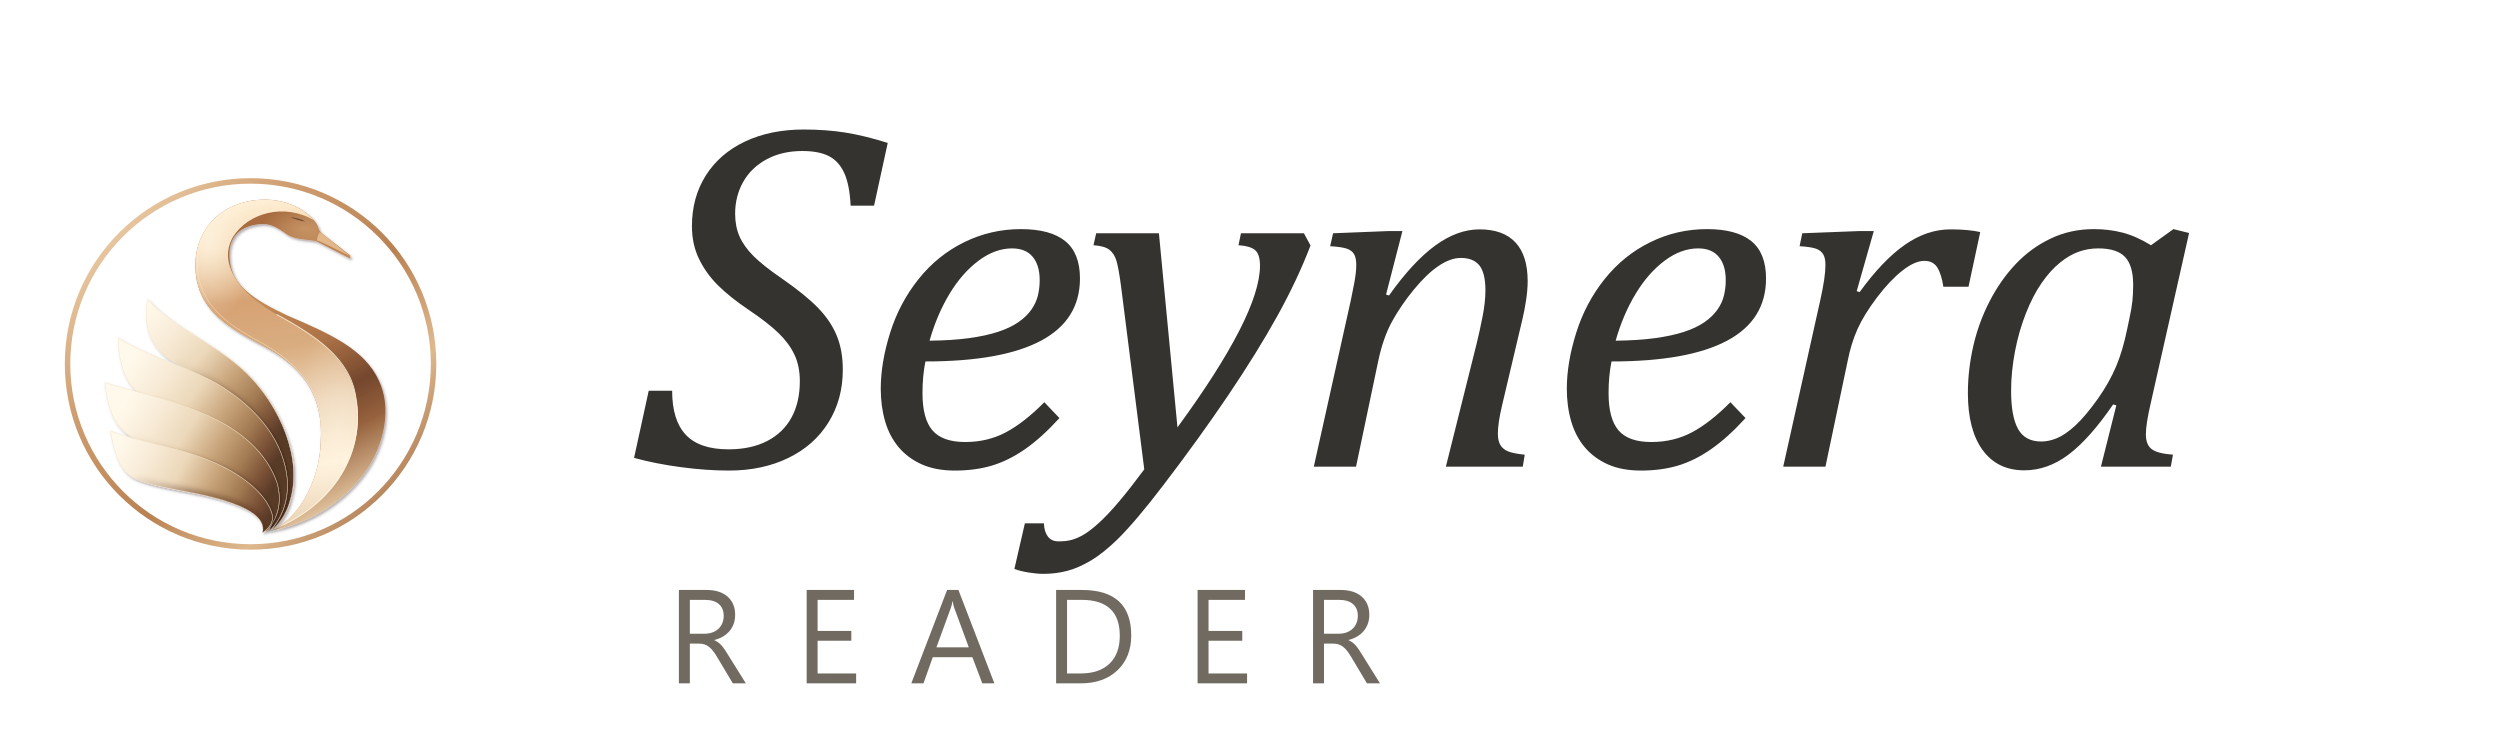
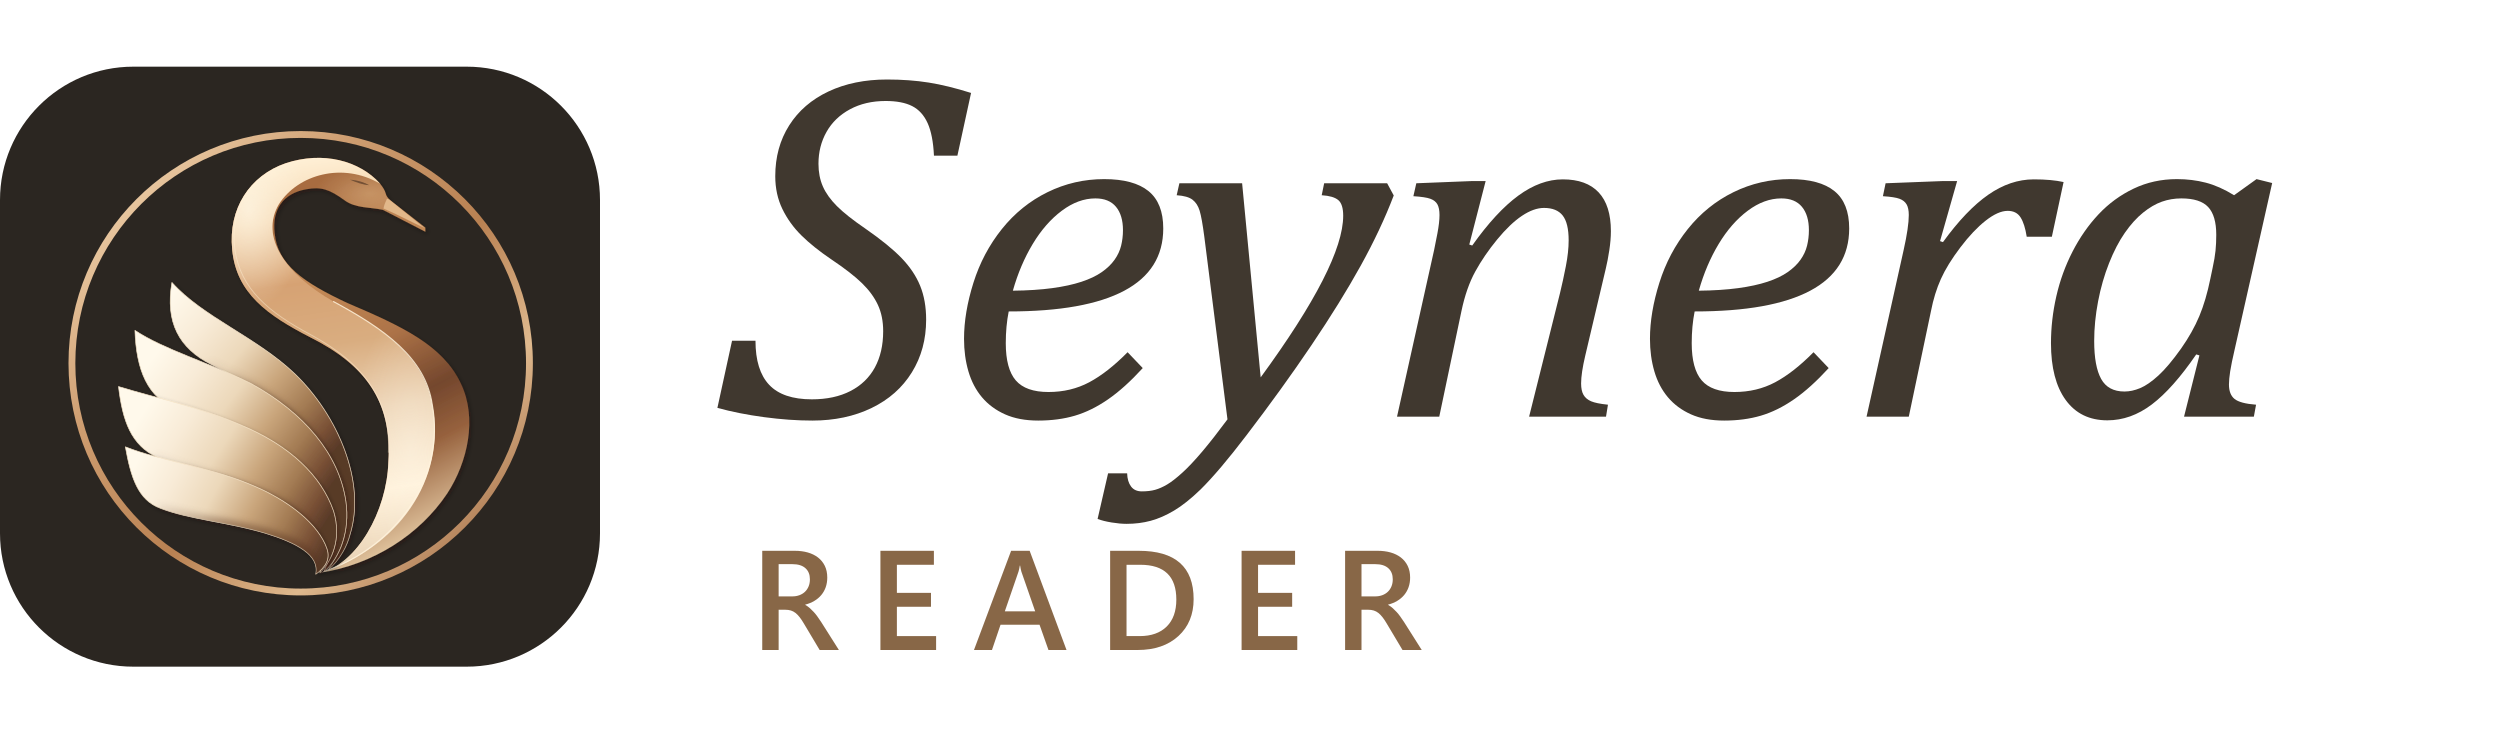
- <svg xmlns="http://www.w3.org/2000/svg" viewBox="0 0 150 44" width="150" height="44" role="img" aria-labelledby="logo-title">
-   <svg viewBox="60 35 365 365" width="24" height="24" x="3" y="10">
+ <svg xmlns="http://www.w3.org/2000/svg" viewBox="0 0 150 44" width="150" height="44" role="img">
+   <rect x="0" y="4.0" width="36" height="36" rx="8" fill="#2B2621" />
+   <svg viewBox="60 35 365 365" width="30" height="30" role="img" aria-labelledby="title desc" x="3" y="7.0">
    <defs>
      <linearGradient id="ring" gradientUnits="userSpaceOnUse" x1="100" y1="80" x2="390" y2="350">
        <stop offset="0" stop-color="#efd2ad" />
        <stop offset="0.28" stop-color="#ce9d70" />
        <stop offset="0.56" stop-color="#b98152" />
        <stop offset="0.78" stop-color="#dfb98e" />
        <stop offset="1" stop-color="#a36d46" />
      </linearGradient>
      <linearGradient id="body" gradientUnits="userSpaceOnUse" x1="245" y1="100" x2="360" y2="323">
        <stop offset="0" stop-color="#a86c40" />
        <stop offset="0.22" stop-color="#c48a57" />
        <stop offset="0.45" stop-color="#ac7247" />
        <stop offset="0.64" stop-color="#74472d" />
        <stop offset="0.78" stop-color="#96613d" />
        <stop offset="1" stop-color="#dec09a" />
      </linearGradient>
      <linearGradient id="neck" gradientUnits="userSpaceOnUse" x1="215" y1="70" x2="260" y2="365">
        <stop offset="0" stop-color="#fff0d6" />
        <stop offset="0.14" stop-color="#f4d6b0" />
        <stop offset="0.3" stop-color="#d6a273" />
        <stop offset="0.46" stop-color="#d9ad80" />
        <stop offset="0.63" stop-color="#ecd3b4" />
        <stop offset="0.83" stop-color="#fff1d9" />
        <stop offset="1" stop-color="#ead4b7" />
      </linearGradient>
      <linearGradient id="feather0" gradientUnits="userSpaceOnUse" x1="141" y1="173" x2="266" y2="281">
        <stop offset="0" stop-color="#fff9eb" />
        <stop offset="0.2" stop-color="#f8ebd7" />
        <stop offset="0.4" stop-color="#ecd8ba" />
        <stop offset="0.6" stop-color="#c9a57b" />
        <stop offset="0.77" stop-color="#a37b53" />
        <stop offset="0.91" stop-color="#795035" />
        <stop offset="1" stop-color="#593a28" />
      </linearGradient>
      <linearGradient id="feather1" gradientUnits="userSpaceOnUse" x1="135" y1="211" x2="263" y2="307">
        <stop offset="0" stop-color="#fff9eb" />
        <stop offset="0.2" stop-color="#f8ebd7" />
        <stop offset="0.4" stop-color="#ecd8ba" />
        <stop offset="0.6" stop-color="#c9a57b" />
        <stop offset="0.77" stop-color="#a37b53" />
        <stop offset="0.91" stop-color="#795035" />
        <stop offset="1" stop-color="#593a28" />
      </linearGradient>
      <linearGradient id="feather2" gradientUnits="userSpaceOnUse" x1="129" y1="249" x2="260" y2="333">
        <stop offset="0" stop-color="#fff9eb" />
        <stop offset="0.2" stop-color="#f8ebd7" />
        <stop offset="0.4" stop-color="#ecd8ba" />
        <stop offset="0.6" stop-color="#c9a57b" />
        <stop offset="0.77" stop-color="#a37b53" />
        <stop offset="0.91" stop-color="#795035" />
        <stop offset="1" stop-color="#593a28" />
      </linearGradient>
      <linearGradient id="feather3" gradientUnits="userSpaceOnUse" x1="123" y1="287" x2="257" y2="359">
        <stop offset="0" stop-color="#fff9eb" />
        <stop offset="0.2" stop-color="#f8ebd7" />
        <stop offset="0.4" stop-color="#ecd8ba" />
        <stop offset="0.6" stop-color="#c9a57b" />
        <stop offset="0.77" stop-color="#a37b53" />
        <stop offset="0.91" stop-color="#795035" />
        <stop offset="1" stop-color="#593a28" />
      </linearGradient>
      <filter id="cast-shadow" x="-25%" y="-25%" width="160%" height="170%" color-interpolation-filters="sRGB">
        <feDropShadow dx="1.5" dy="1.8" stdDeviation="1.5" flood-color="#170e08" flood-opacity=".32" />
      </filter>
      <radialGradient id="soft-neck-light" gradientUnits="userSpaceOnUse" cx="0" cy="0" r="1" gradientTransform="matrix(43 0 0 73 205 103)">
        <stop offset="0" stop-color="#fff9e9" stop-opacity=".67" />
        <stop offset=".5" stop-color="#fff9e9" stop-opacity="0.302" />
        <stop offset="1" stop-color="#fff9e9" stop-opacity="0" />
      </radialGradient>
      <radialGradient id="soft-front-light" gradientUnits="userSpaceOnUse" cx="0" cy="0" r="1" gradientTransform="matrix(44 0 0 104 323 280)">
        <stop offset="0" stop-color="#fff9ed" stop-opacity=".36" />
        <stop offset=".5" stop-color="#fff9ed" stop-opacity="0.162" />
        <stop offset="1" stop-color="#fff9ed" stop-opacity="0" />
      </radialGradient>
      <filter id="soft-fold" x="-30%" y="-30%" width="160%" height="160%" color-interpolation-filters="sRGB">
        <feGaussianBlur stdDeviation="2.4" />
      </filter>
      <linearGradient id="fold-ink" gradientUnits="userSpaceOnUse" x1="140" y1="230" x2="270" y2="300">
        <stop offset="0" stop-color="#55321f" stop-opacity="0" />
        <stop offset=".28" stop-color="#55321f" stop-opacity=".12" />
        <stop offset=".62" stop-color="#55321f" stop-opacity=".85" />
        <stop offset="1" stop-color="#55321f" stop-opacity="1" />
      </linearGradient>
      <clipPath id="page-clip-1" clipPathUnits="userSpaceOnUse">
        <path d="M 149,156 C 171,181 211,196 239,223 C 270,253 291,302 279,340 C 277,348 272,358 263,366 C 283,337 275,303 259,279 C 239,250 210,232 178,216 C 154,204 144,185 149,156 Z" />
      </clipPath>
      <clipPath id="page-clip-2" clipPathUnits="userSpaceOnUse">
        <path d="M 122,191 C 143,205 175,214 207,230 C 245,251 271,281 276,316 C 279,337 272,357 260,367 C 272,343 261,316 240,297 C 215,274 185,260 153,249 C 131,240 123,220 122,191 Z" />
      </clipPath>
      <clipPath id="page-clip-3" clipPathUnits="userSpaceOnUse">
        <path d="M 110,232 C 136,240 169,247 199,260 C 235,275 258,297 267,323 C 273,343 266,359 257,368 C 264,347 250,329 229,318 C 201,303 165,296 139,284 C 119,275 113,257 110,232 Z" />
      </clipPath>
      <clipPath id="page-clip-4" clipPathUnits="userSpaceOnUse">
        <path d="M 115,276 C 140,286 176,291 205,303 C 235,315 256,333 262,350 C 265,358 261,364 254,369 C 257,355 240,346 217,339 C 190,331 162,329 141,321 C 124,315 119,298 115,276 Z" />
      </clipPath>
      <radialGradient id="head-transition" gradientUnits="userSpaceOnUse" cx="0" cy="0" r="1" gradientTransform="matrix(40 0 0 21 293 91)">
        <stop offset="0" stop-color="#f1cf9f" stop-opacity=".34" />
        <stop offset=".48" stop-color="#f1cf9f" stop-opacity=".20" />
        <stop offset="1" stop-color="#f1cf9f" stop-opacity="0" />
      </radialGradient>
    </defs>
    <circle id="circular-frame" cx="243" cy="215" r="167" fill="none" stroke="url(#ring)" stroke-width="5" />
    <g id="swan" filter="url(#cast-shadow)">
      <path id="swan-silhouette" d="M 257,368 C 284,362 306,323 307,287 C 310,243 290,216 250,196 C 219,180 196,164 193,132 C 190,102 206,78 232,69 C 259,60 286,67 301,84 C 303,86.5 304.5,89 305,91 C 305.5,93 306.5,94.5 309,96.5 L 334,116 L 334,119 L 303,103 C 294,101 283,102 275,96 C 264,88 258,86 247,88 C 230,91 222,103 224,120 C 226,143 245,156 277,171 C 317,188 347,202 360,230 C 372,255 365,287 350,310 C 330,340 296,362 257,368 Z" fill="url(#body)" />
      <path id="neck-highlight" d="M 257,368 C 284,362 306,323 307,287 C 310,243 290,216 250,196 C 219,180 196,164 193,132 C 190,102 206,78 232,69 C 259,60 286,67 301,84 C 274,68 241,77 227,99 C 213,123 232,150 267,170 C 302,189 333,210 339,245 C 350,300 313,351 257,368 Z" fill="url(#neck)" />
      <path d="M 257,368 C 284,362 306,323 307,287 C 310,243 290,216 250,196 C 219,180 196,164 193,132 C 190,102 206,78 232,69 C 259,60 286,67 301,84 C 274,68 241,77 227,99 C 213,123 232,150 267,170 C 302,189 333,210 339,245 C 350,300 313,351 257,368 Z" fill="url(#soft-neck-light)" pointer-events="none" />
      <path d="M 257,368 C 284,362 306,323 307,287 C 310,243 290,216 250,196 C 219,180 196,164 193,132 C 190,102 206,78 232,69 C 259,60 286,67 301,84 C 274,68 241,77 227,99 C 213,123 232,150 267,170 C 302,189 333,210 339,245 C 350,300 313,351 257,368 Z" fill="url(#soft-front-light)" pointer-events="none" />
      <path d="M 257,368 C 284,362 306,323 307,287 C 310,243 290,216 250,196 C 219,180 196,164 193,132 C 190,102 206,78 232,69 C 259,60 286,67 301,84 C 303,86.5 304.5,89 305,91 C 305.5,93 306.5,94.5 309,96.5 L 334,116 L 334,119 L 303,103 C 294,101 283,102 275,96 C 264,88 258,86 247,88 C 230,91 222,103 224,120 C 226,143 245,156 277,171 C 317,188 347,202 360,230 C 372,255 365,287 350,310 C 330,340 296,362 257,368 Z" fill="url(#head-transition)" />
      <path d="M 279,81 C 285,81.4 290,83.2 293,85 C 288.5,84.8 283.5,83 279,81 Z" fill="#735034" />
      <path d="M 306,95 C 307,95 308,96 310,97.5 L 333,116 C 324,112 313,106 303.5,102 C 304,99.5 305,97 306,95 Z" fill="#e2b88a" stroke="#efcfaa" stroke-width=".25" stroke-linejoin="round" stroke-opacity=".25" />
      <path d="M 233,70 C 206,79 191,104 195,132 C 199,161 220,178 250,194 C 289,215 309,242 307,280" fill="none" stroke="#fff0d6" stroke-width=".65" opacity=".48" stroke-linecap="round" />
      <path d="M 267,170 C 304,190 334,211 339,245 C 349,298 313,349 260,367" fill="none" stroke="#fff3dc" stroke-width=".85" opacity=".85" stroke-linecap="round" />
    </g>
    <g id="page-wings">
      <g id="curved-page-1">
        <path id="page-1" d="M 149,156 C 171,181 211,196 239,223 C 270,253 291,302 279,340 C 277,348 272,358 263,366 C 283,337 275,303 259,279 C 239,250 210,232 178,216 C 154,204 144,185 149,156 Z" fill="url(#feather0)" stroke="#f6e4c8" stroke-width=".45" stroke-linejoin="round" filter="url(#cast-shadow)" />
        <g clip-path="url(#page-clip-1)">
          <path d="M 178,216 C 210,232 239,250 259,279 C 275,303 283,337 263,366" fill="none" stroke="url(#fold-ink)" stroke-width="7" opacity=".46" filter="url(#soft-fold)" stroke-linecap="round" />
        </g>
      </g>
      <g id="curved-page-2">
        <path id="page-2" d="M 122,191 C 143,205 175,214 207,230 C 245,251 271,281 276,316 C 279,337 272,357 260,367 C 272,343 261,316 240,297 C 215,274 185,260 153,249 C 131,240 123,220 122,191 Z" fill="url(#feather1)" stroke="#f6e4c8" stroke-width=".45" stroke-linejoin="round" filter="url(#cast-shadow)" />
        <g clip-path="url(#page-clip-2)">
          <path d="M 153,249 C 185,260 215,274 240,297 C 261,316 272,343 260,367" fill="none" stroke="url(#fold-ink)" stroke-width="7" opacity=".46" filter="url(#soft-fold)" stroke-linecap="round" />
        </g>
      </g>
      <g id="curved-page-3">
        <path id="page-3" d="M 110,232 C 136,240 169,247 199,260 C 235,275 258,297 267,323 C 273,343 266,359 257,368 C 264,347 250,329 229,318 C 201,303 165,296 139,284 C 119,275 113,257 110,232 Z" fill="url(#feather2)" stroke="#f6e4c8" stroke-width=".45" stroke-linejoin="round" filter="url(#cast-shadow)" />
        <g clip-path="url(#page-clip-3)">
          <path d="M 139,284 C 165,296 201,303 229,318 C 250,329 264,347 257,368" fill="none" stroke="url(#fold-ink)" stroke-width="7" opacity=".46" filter="url(#soft-fold)" stroke-linecap="round" />
        </g>
      </g>
      <g id="curved-page-4">
        <path id="page-4" d="M 115,276 C 140,286 176,291 205,303 C 235,315 256,333 262,350 C 265,358 261,364 254,369 C 257,355 240,346 217,339 C 190,331 162,329 141,321 C 124,315 119,298 115,276 Z" fill="url(#feather3)" stroke="#f6e4c8" stroke-width=".45" stroke-linejoin="round" filter="url(#cast-shadow)" />
        <g clip-path="url(#page-clip-4)">
          <path d="M 141,321 C 162,329 190,331 217,339 C 240,346 257,355 254,369" fill="none" stroke="url(#fold-ink)" stroke-width="7" opacity=".46" filter="url(#soft-fold)" stroke-linecap="round" />
        </g>
      </g>
    </g>
  </svg>
-   <path id="wordmark-seynera" fill="#34332F" d="M40.329 23.444Q40.329 25.217 41.149 26.088Q41.97 26.96 43.713 26.96Q45.061 26.96 46.027 26.462Q46.994 25.964 47.492 25.048Q47.99 24.133 47.99 22.873Q47.99 21.979 47.675 21.298Q47.36 20.617 46.723 19.995Q46.086 19.372 44.885 18.566Q43.801 17.834 43.083 17.124Q42.365 16.413 41.94 15.534Q41.516 14.655 41.516 13.571Q41.516 11.843 42.351 10.524Q43.186 9.206 44.709 8.488Q46.232 7.771 48.225 7.771Q49.572 7.771 50.722 7.954Q51.872 8.137 53.264 8.576L52.443 12.341H51.037Q50.979 11.096 50.656 10.385Q50.334 9.675 49.733 9.367Q49.133 9.06 48.137 9.06Q46.921 9.06 45.998 9.558Q45.075 10.056 44.592 10.913Q44.108 11.77 44.108 12.824Q44.108 13.586 44.372 14.187Q44.636 14.787 45.214 15.366Q45.793 15.944 46.906 16.706Q48.342 17.702 49.096 18.486Q49.851 19.27 50.209 20.148Q50.568 21.027 50.568 22.185Q50.568 23.957 49.711 25.341Q48.854 26.726 47.294 27.48Q45.734 28.234 43.742 28.234Q42.38 28.234 40.849 28.029Q39.318 27.824 38.044 27.473L38.923 23.444Z M63.567 25.085Q62.483 26.271 61.487 26.96Q60.491 27.648 59.495 27.941Q58.499 28.234 57.298 28.234Q56.14 28.234 55.305 27.861Q54.471 27.487 53.921 26.835Q53.372 26.184 53.108 25.283Q52.845 24.382 52.845 23.327Q52.845 21.76 53.408 19.965Q53.972 18.171 55.115 16.743Q56.258 15.314 57.854 14.531Q59.451 13.747 61.253 13.747Q63.025 13.747 63.911 14.465Q64.798 15.183 64.798 16.706Q64.798 19.196 62.461 20.441Q60.125 21.687 55.525 21.687Q55.349 22.565 55.349 23.591Q55.349 25.129 55.95 25.825Q56.551 26.521 57.913 26.521Q59.261 26.521 60.359 25.935Q61.458 25.349 62.659 24.133ZM55.774 20.441Q57.122 20.427 58.14 20.288Q59.158 20.148 59.89 19.907Q60.623 19.665 61.106 19.328Q61.59 18.991 61.875 18.588Q62.161 18.186 62.271 17.739Q62.381 17.292 62.381 16.809Q62.381 15.915 61.963 15.41Q61.546 14.904 60.725 14.904Q59.7 14.904 58.711 15.644Q57.722 16.384 56.968 17.636Q56.214 18.889 55.774 20.441Z M67.264 17.189Q67.118 16.076 66.986 15.644Q66.854 15.212 66.561 14.985Q66.268 14.758 65.609 14.714L65.77 13.996H69.535L70.648 25.642Q75.599 18.874 75.599 15.944Q75.599 15.256 75.306 15.007Q75.013 14.758 74.31 14.714L74.457 13.996H78.236L78.631 14.729Q77.855 16.765 76.647 18.947Q75.438 21.13 73.688 23.723Q71.937 26.315 69.798 29.113Q68.158 31.267 67.045 32.365Q66.18 33.2 65.455 33.632Q64.73 34.064 64.049 34.248Q63.368 34.431 62.606 34.431Q62.211 34.431 61.713 34.35Q61.214 34.27 60.863 34.138L61.493 31.398H62.635Q62.65 31.896 62.87 32.189Q63.089 32.482 63.514 32.482Q63.983 32.482 64.32 32.387Q64.657 32.292 65.03 32.072Q65.404 31.853 65.939 31.369Q66.473 30.886 67.147 30.087Q67.821 29.289 68.656 28.161Z M91.367 28.0H86.752L88.613 20.559Q88.788 19.841 88.957 18.977Q89.125 18.112 89.125 17.424Q89.125 16.384 88.767 15.93Q88.408 15.476 87.646 15.476Q87.031 15.476 86.32 15.952Q85.61 16.428 84.833 17.373Q84.057 18.317 83.522 19.292Q82.988 20.266 82.695 21.657L81.362 28.0H78.828L81.054 17.995Q81.127 17.658 81.252 16.999Q81.376 16.34 81.376 15.9Q81.376 15.49 81.252 15.263Q81.127 15.036 80.827 14.926Q80.527 14.816 79.809 14.772L79.985 13.996L83.31 13.864H84.145L83.163 17.673L83.339 17.731Q84.775 15.71 86.108 14.736Q87.441 13.762 88.774 13.762Q90.195 13.762 90.927 14.545Q91.66 15.329 91.66 16.867Q91.66 17.395 91.564 18.017Q91.469 18.64 91.352 19.123L90.121 24.338Q89.872 25.393 89.872 26.008Q89.872 26.447 90.019 26.696Q90.165 26.945 90.473 27.077Q90.781 27.209 91.484 27.282Z M104.732 25.085Q103.648 26.271 102.652 26.96Q101.655 27.648 100.659 27.941Q99.663 28.234 98.462 28.234Q97.305 28.234 96.47 27.861Q95.635 27.487 95.086 26.835Q94.536 26.184 94.273 25.283Q94.009 24.382 94.009 23.327Q94.009 21.76 94.573 19.965Q95.137 18.171 96.279 16.743Q97.422 15.314 99.019 14.531Q100.615 13.747 102.417 13.747Q104.19 13.747 105.076 14.465Q105.962 15.183 105.962 16.706Q105.962 19.196 103.626 20.441Q101.289 21.687 96.69 21.687Q96.514 22.565 96.514 23.591Q96.514 25.129 97.114 25.825Q97.715 26.521 99.077 26.521Q100.425 26.521 101.524 25.935Q102.622 25.349 103.823 24.133ZM96.939 20.441Q98.286 20.427 99.304 20.288Q100.322 20.148 101.055 19.907Q101.787 19.665 102.271 19.328Q102.754 18.991 103.04 18.588Q103.325 18.186 103.435 17.739Q103.545 17.292 103.545 16.809Q103.545 15.915 103.128 15.41Q102.71 14.904 101.89 14.904Q100.864 14.904 99.876 15.644Q98.887 16.384 98.133 17.636Q97.378 18.889 96.939 20.441Z M111.549 13.864H112.428L111.402 17.468L111.578 17.526Q112.97 15.607 114.295 14.685Q115.621 13.762 117.027 13.762Q118.097 13.762 118.814 13.923L118.111 17.204H116.603Q116.485 16.442 116.236 16.047Q115.987 15.651 115.46 15.651Q114.889 15.651 114.142 16.237Q113.395 16.823 112.618 17.849Q111.842 18.874 111.454 19.738Q111.065 20.603 110.86 21.657L109.527 28.0H106.993L109.22 17.995Q109.527 16.618 109.527 15.9Q109.527 15.49 109.396 15.263Q109.264 15.036 108.971 14.926Q108.678 14.816 107.975 14.772L108.136 13.996Z M129.059 14.714 130.407 13.747 131.345 13.981 129.103 23.928Q128.898 24.807 128.825 25.283Q128.752 25.759 128.752 26.066Q128.752 26.667 129.089 26.938Q129.426 27.209 130.378 27.282L130.246 28.0H126.056L126.979 24.323L126.789 24.265Q125.383 26.315 124.123 27.268Q122.863 28.22 121.457 28.22Q119.846 28.22 118.959 27.004Q118.073 25.788 118.073 23.591Q118.073 22.185 118.395 20.771Q118.718 19.357 119.369 18.09Q120.021 16.823 120.929 15.856Q121.838 14.89 123.032 14.318Q124.225 13.747 125.632 13.747Q126.54 13.747 127.36 13.959Q128.18 14.172 129.059 14.714ZM127.77 19.079Q127.902 18.479 127.946 18.039Q127.99 17.6 127.99 17.087Q127.99 15.944 127.507 15.424Q127.023 14.904 125.895 14.904Q125.28 14.904 124.723 15.102Q124.167 15.3 123.596 15.761Q123.024 16.223 122.504 16.97Q121.984 17.717 121.559 18.786Q121.135 19.855 120.9 21.079Q120.666 22.302 120.666 23.459Q120.666 24.982 121.083 25.737Q121.501 26.491 122.482 26.491Q122.936 26.491 123.427 26.286Q123.918 26.081 124.518 25.532Q125.119 24.982 125.881 23.913Q126.569 22.932 126.972 21.972Q127.375 21.013 127.638 19.709Z" />
-   <path id="wordmark-reader" fill="#706A60" d="M44.75 41.0H43.969L43.031 39.43Q42.902 39.211 42.781 39.057Q42.66 38.902 42.533 38.805Q42.406 38.707 42.26 38.662Q42.113 38.617 41.93 38.617H41.391V41.0H40.734V35.398H42.406Q42.773 35.398 43.084 35.49Q43.395 35.582 43.623 35.77Q43.852 35.957 43.98 36.236Q44.109 36.516 44.109 36.891Q44.109 37.184 44.021 37.428Q43.934 37.672 43.771 37.863Q43.609 38.055 43.381 38.189Q43.152 38.324 42.867 38.398V38.414Q43.008 38.477 43.111 38.557Q43.215 38.637 43.309 38.746Q43.402 38.855 43.494 38.994Q43.586 39.133 43.699 39.316ZM41.391 35.992V38.023H42.281Q42.527 38.023 42.736 37.949Q42.945 37.875 43.098 37.736Q43.25 37.598 43.336 37.396Q43.422 37.195 43.422 36.945Q43.422 36.496 43.131 36.244Q42.84 35.992 42.289 35.992Z M51.368 41.0H48.4V35.398H51.243V35.992H49.056V37.855H51.079V38.445H49.056V40.406H51.368Z M59.662 41.0H58.936L58.342 39.43H55.967L55.408 41.0H54.678L56.826 35.398H57.506ZM58.127 38.84 57.248 36.453Q57.205 36.336 57.162 36.078H57.147Q57.108 36.316 57.057 36.453L56.186 38.84Z M63.367 41.0V35.398H64.913Q67.874 35.398 67.874 38.129Q67.874 39.426 67.052 40.213Q66.23 41.0 64.851 41.0ZM64.023 35.992V40.406H64.859Q65.96 40.406 66.574 39.816Q67.187 39.227 67.187 38.145Q67.187 35.992 64.898 35.992Z M74.825 41.0H71.856V35.398H74.7V35.992H72.512V37.855H74.536V38.445H72.512V40.406H74.825Z M82.798 41.0H82.017L81.08 39.43Q80.951 39.211 80.83 39.057Q80.709 38.902 80.582 38.805Q80.455 38.707 80.308 38.662Q80.162 38.617 79.978 38.617H79.439V41.0H78.783V35.398H80.455Q80.822 35.398 81.132 35.49Q81.443 35.582 81.671 35.77Q81.9 35.957 82.029 36.236Q82.158 36.516 82.158 36.891Q82.158 37.184 82.07 37.428Q81.982 37.672 81.82 37.863Q81.658 38.055 81.429 38.189Q81.201 38.324 80.916 38.398V38.414Q81.056 38.477 81.16 38.557Q81.263 38.637 81.357 38.746Q81.451 38.855 81.543 38.994Q81.634 39.133 81.748 39.316ZM79.439 35.992V38.023H80.33Q80.576 38.023 80.785 37.949Q80.994 37.875 81.146 37.736Q81.298 37.598 81.384 37.396Q81.47 37.195 81.47 36.945Q81.47 36.496 81.179 36.244Q80.888 35.992 80.338 35.992Z" />
+   <g fill="#40382F" aria-label="Seynera">
+     <path d="M159 311Q159 190 215.0 130.5Q271 71 390 71Q482 71 548.0 105.0Q614 139 648.0 201.5Q682 264 682 350Q682 411 660.5 457.5Q639 504 595.5 546.5Q552 589 470 644Q396 694 347.0 742.5Q298 791 269.0 851.0Q240 911 240 985Q240 1103 297.0 1193.0Q354 1283 458.0 1332.0Q562 1381 698 1381Q790 1381 868.5 1368.5Q947 1356 1042 1326L986 1069H890Q886 1154 864.0 1202.5Q842 1251 801.0 1272.0Q760 1293 692 1293Q609 1293 546.0 1259.0Q483 1225 450.0 1166.5Q417 1108 417 1036Q417 984 435.0 943.0Q453 902 492.5 862.5Q532 823 608 771Q706 703 757.5 649.5Q809 596 833.5 536.0Q858 476 858 397Q858 276 799.5 181.5Q741 87 634.5 35.5Q528 -16 392 -16Q299 -16 194.5 -2.0Q90 12 3 36L63 311Z" transform="translate(43 25) scale(0.01464844 -0.01464844)" />
+     <path d="M814 199Q740 118 672.0 71.0Q604 24 536.0 4.0Q468 -16 386 -16Q307 -16 250.0 9.5Q193 35 155.5 79.5Q118 124 100.0 185.5Q82 247 82 319Q82 426 120.5 548.5Q159 671 237.0 768.5Q315 866 424.0 919.5Q533 973 656 973Q777 973 837.5 924.0Q898 875 898 771Q898 601 738.5 516.0Q579 431 265 431Q253 371 253 301Q253 196 294.0 148.5Q335 101 428 101Q520 101 595.0 141.0Q670 181 752 264ZM282 516Q374 517 443.5 526.5Q513 536 563.0 552.5Q613 569 646.0 592.0Q679 615 698.5 642.5Q718 670 725.5 700.5Q733 731 733 764Q733 825 704.5 859.5Q676 894 620 894Q550 894 482.5 843.5Q415 793 363.5 707.5Q312 622 282 516Z" transform="translate(56.64062 25) scale(0.01464844 -0.01464844)" />
+     <path d="M185 738Q175 814 166.0 843.5Q157 873 137.0 888.5Q117 904 72 907L83 956H340L416 161Q754 623 754 823Q754 870 734.0 887.0Q714 904 666 907L676 956H934L961 906Q908 767 825.5 618.0Q743 469 623.5 292.0Q504 115 358 -76Q246 -223 170 -298Q111 -355 61.5 -384.5Q12 -414 -34.5 -426.5Q-81 -439 -133 -439Q-160 -439 -194.0 -433.5Q-228 -428 -252 -419L-209 -232H-131Q-130 -266 -115.0 -286.0Q-100 -306 -71 -306Q-39 -306 -16.0 -299.5Q7 -293 32.5 -278.0Q58 -263 94.5 -230.0Q131 -197 177.0 -142.5Q223 -88 280 -11Z" transform="translate(69.54688 25) scale(0.01464844 -0.01464844)" />
+     <path d="M943 0H628L755 508Q767 557 778.5 616.0Q790 675 790 722Q790 793 765.5 824.0Q741 855 689 855Q647 855 598.5 822.5Q550 790 497.0 725.5Q444 661 407.5 594.5Q371 528 351 433L260 0H87L239 683Q244 706 252.5 751.0Q261 796 261 826Q261 854 252.5 869.5Q244 885 223.5 892.5Q203 900 154 903L166 956L393 965H450L383 705L395 701Q493 839 584.0 905.5Q675 972 766 972Q863 972 913.0 918.5Q963 865 963 760Q963 724 956.5 681.5Q950 639 942 606L858 250Q841 178 841 136Q841 106 851.0 89.0Q861 72 882.0 63.0Q903 54 951 49Z" transform="translate(82.54688 25) scale(0.01464844 -0.01464844)" />
+     <path d="M814 199Q740 118 672.0 71.0Q604 24 536.0 4.0Q468 -16 386 -16Q307 -16 250.0 9.5Q193 35 155.5 79.5Q118 124 100.0 185.5Q82 247 82 319Q82 426 120.5 548.5Q159 671 237.0 768.5Q315 866 424.0 919.5Q533 973 656 973Q777 973 837.5 924.0Q898 875 898 771Q898 601 738.5 516.0Q579 431 265 431Q253 371 253 301Q253 196 294.0 148.5Q335 101 428 101Q520 101 595.0 141.0Q670 181 752 264ZM282 516Q374 517 443.5 526.5Q513 536 563.0 552.5Q613 569 646.0 592.0Q679 615 698.5 642.5Q718 670 725.5 700.5Q733 731 733 764Q733 825 704.5 859.5Q676 894 620 894Q550 894 482.5 843.5Q415 793 363.5 707.5Q312 622 282 516Z" transform="translate(97.79688 25) scale(0.01464844 -0.01464844)" />
+     <path d="M398 965H458L388 719L400 715Q495 846 585.5 909.0Q676 972 772 972Q845 972 894 961L846 737H743Q735 789 718.0 816.0Q701 843 665 843Q626 843 575.0 803.0Q524 763 471.0 693.0Q418 623 391.5 564.0Q365 505 351 433L260 0H87L239 683Q260 777 260 826Q260 854 251.0 869.5Q242 885 222.0 892.5Q202 900 154 903L165 956Z" transform="translate(110.7188 25) scale(0.01464844 -0.01464844)" />
+     <path d="M834 907 926 973 990 957 837 278Q823 218 818.0 185.5Q813 153 813 132Q813 91 836.0 72.5Q859 54 924 49L915 0H629L692 251L679 255Q583 115 497.0 50.0Q411 -15 315 -15Q205 -15 144.5 68.0Q84 151 84 301Q84 397 106.0 493.5Q128 590 172.5 676.5Q217 763 279.0 829.0Q341 895 422.5 934.0Q504 973 600 973Q662 973 718.0 958.5Q774 944 834 907ZM746 609Q755 650 758.0 680.0Q761 710 761 745Q761 823 728.0 858.5Q695 894 618 894Q576 894 538.0 880.5Q500 867 461.0 835.5Q422 804 386.5 753.0Q351 702 322.0 629.0Q293 556 277.0 472.5Q261 389 261 310Q261 206 289.5 154.5Q318 103 385 103Q416 103 449.5 117.0Q483 131 524.0 168.5Q565 206 617 279Q664 346 691.5 411.5Q719 477 737 566Z" transform="translate(121.8281 25) scale(0.01464844 -0.01464844)" />
+   </g>
+   <g fill="#886747" aria-label="READER">
+     <path d="M1285 0H1007L778 384Q747 437 717.5 474.5Q688 512 657.5 536.0Q627 560 591.0 571.0Q555 582 510 582H414V0H177V1434H649Q750 1434 835.0 1410.0Q920 1386 983.0 1337.5Q1046 1289 1081.5 1216.5Q1117 1144 1117 1047Q1117 971 1094.5 907.5Q1072 844 1030.5 794.5Q989 745 930.5 710.0Q872 675 799 656V652Q838 630 867.0 603.5Q896 577 922.0 549.0Q948 521 973.5 485.5Q999 450 1030 403ZM414 1241V775H612Q667 775 713.5 792.0Q760 809 794.0 841.0Q828 873 847.0 919.0Q866 965 866 1022Q866 1125 801.0 1183.0Q736 1241 614 1241Z" transform="translate(45.0 39) scale(0.004150391 -0.004150391)" />
+     <path d="M982 0H177V1434H950V1232H415V826H908V625H415V201H982Z" transform="translate(52.09059 39) scale(0.004150391 -0.004150391)" />
+     <path d="M1355 0H1094L965 365H401L277 0H17L554 1434H822ZM902 559 703 1131Q694 1159 684 1221H680Q671 1164 660 1131L463 559Z" transform="translate(58.3677 39) scale(0.004150391 -0.004150391)" />
+     <path d="M177 0V1434H591Q1384 1434 1384 735Q1384 403 1164.0 201.5Q944 0 574 0ZM414 1232V201H604Q855 201 994.5 339.0Q1134 477 1134 729Q1134 1232 613 1232Z" transform="translate(65.87332 39) scale(0.004150391 -0.004150391)" />
+     <path d="M982 0H177V1434H950V1232H415V826H908V625H415V201H982Z" transform="translate(73.76078 39) scale(0.004150391 -0.004150391)" />
+     <path d="M1285 0H1007L778 384Q747 437 717.5 474.5Q688 512 657.5 536.0Q627 560 591.0 571.0Q555 582 510 582H414V0H177V1434H649Q750 1434 835.0 1410.0Q920 1386 983.0 1337.5Q1046 1289 1081.5 1216.5Q1117 1144 1117 1047Q1117 971 1094.5 907.5Q1072 844 1030.5 794.5Q989 745 930.5 710.0Q872 675 799 656V652Q838 630 867.0 603.5Q896 577 922.0 549.0Q948 521 973.5 485.5Q999 450 1030 403ZM414 1241V775H612Q667 775 713.5 792.0Q760 809 794.0 841.0Q828 873 847.0 919.0Q866 965 866 1022Q866 1125 801.0 1183.0Q736 1241 614 1241Z" transform="translate(79.97148 39) scale(0.004150391 -0.004150391)" />
+   </g>
</svg>
